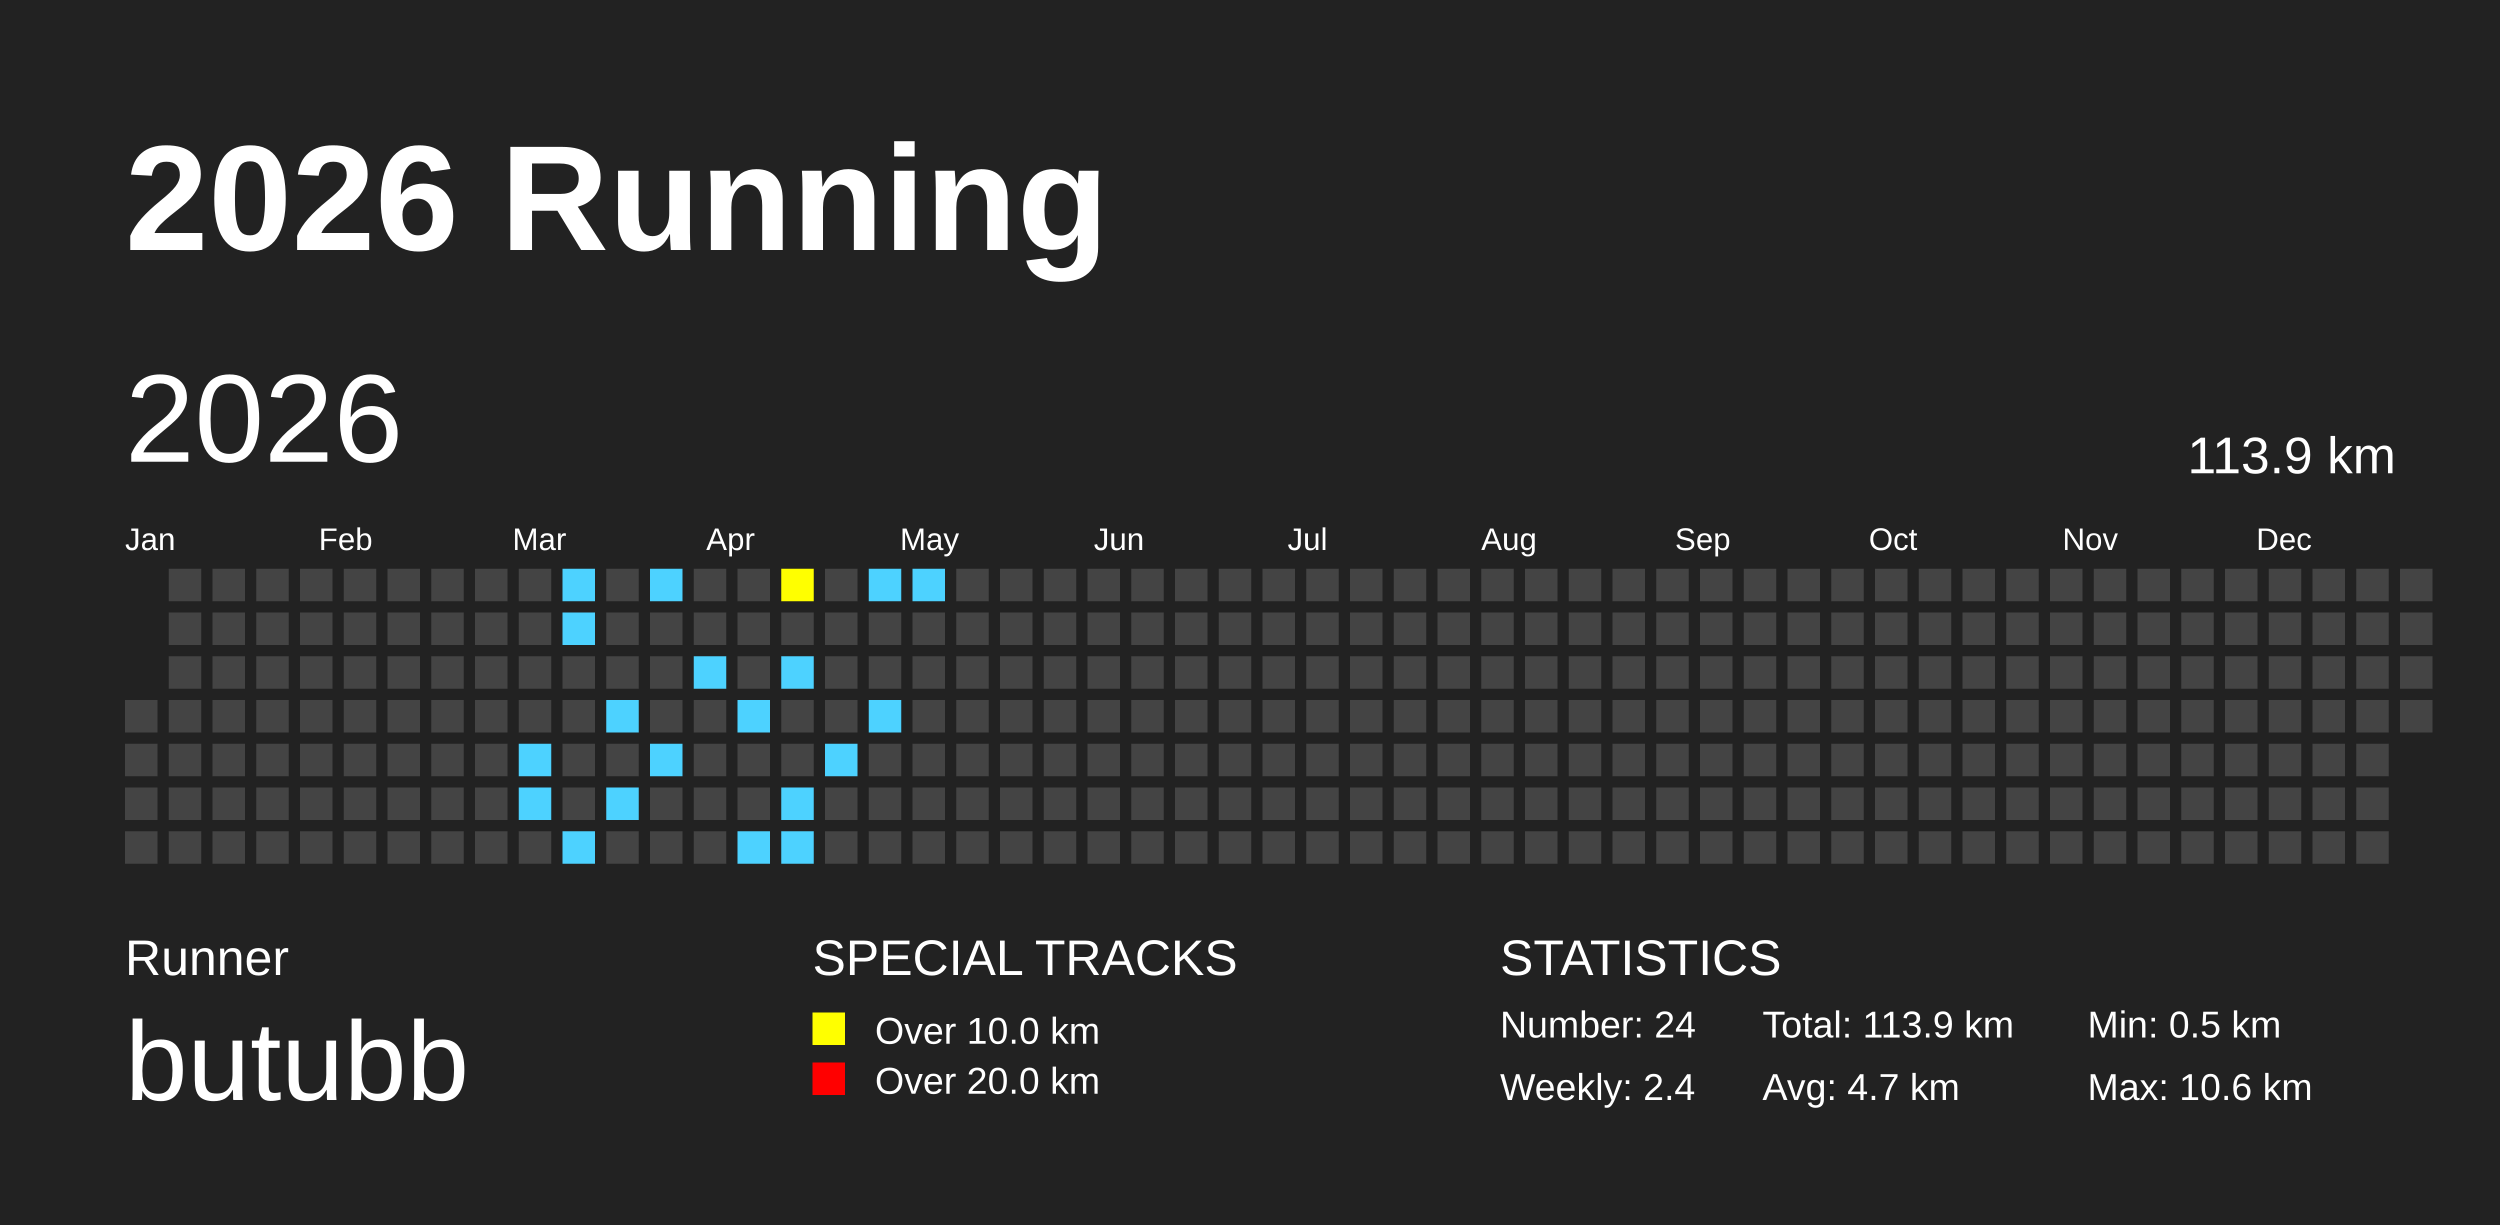
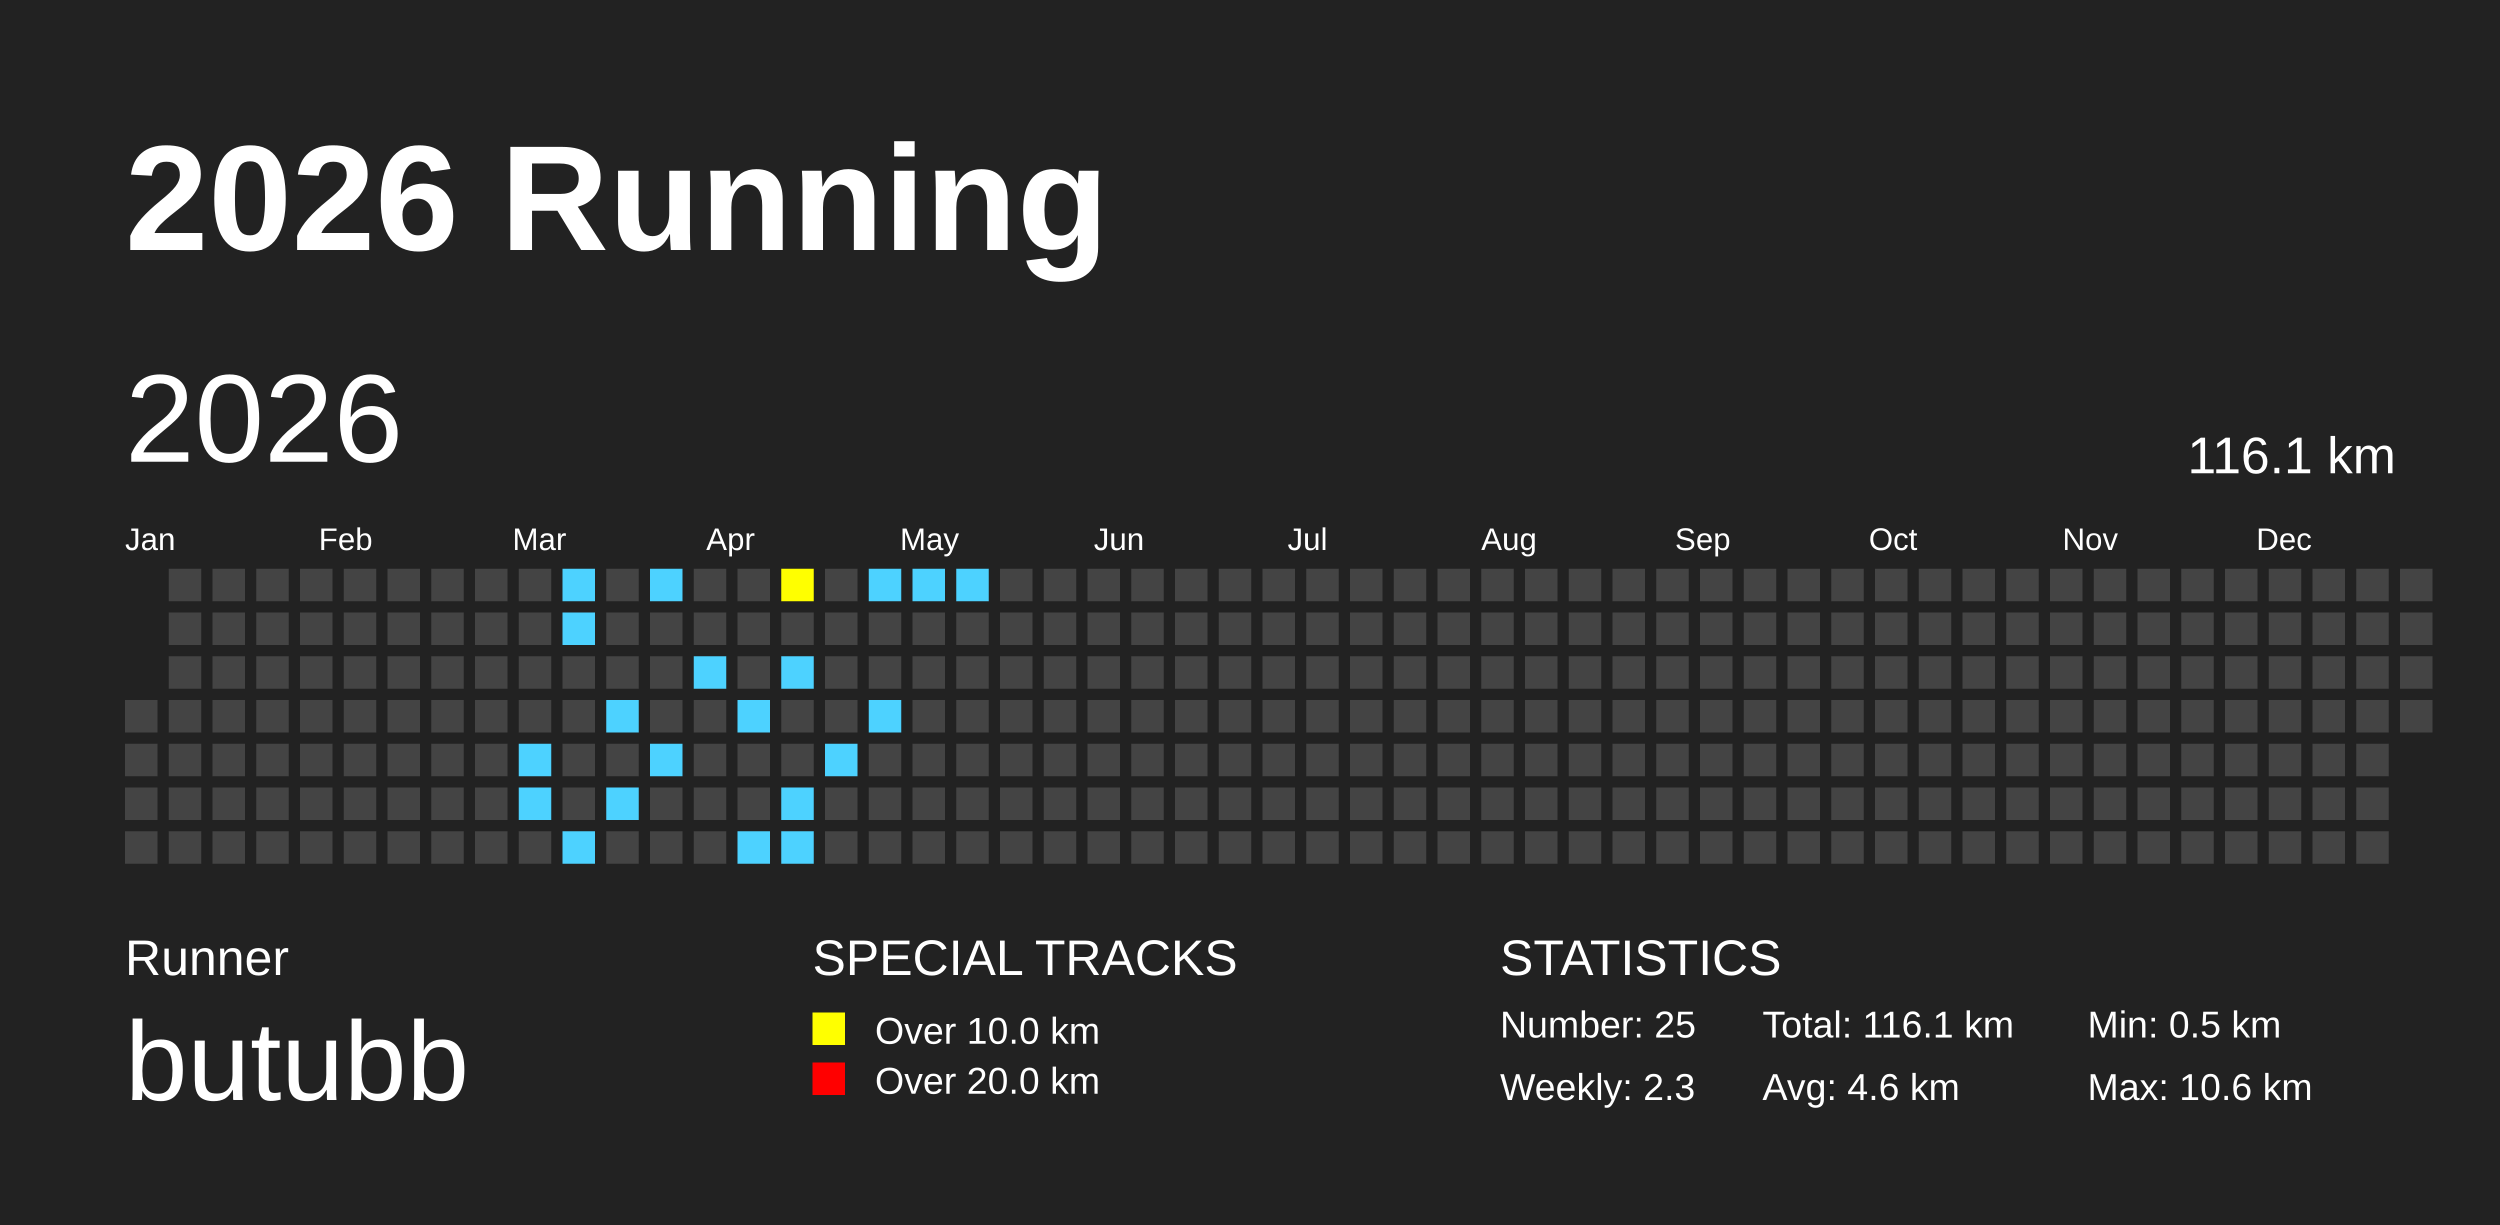
<svg xmlns="http://www.w3.org/2000/svg" baseProfile="full" height="98mm" version="1.1" viewBox="0,0,200,98" width="200mm">
  <defs />
  <rect fill="#222222" height="98" width="200" x="0" y="0" />
  <text fill="#FFFFFF" style="font-size:12px; font-family:Arial; font-weight:bold;" x="10" y="20">2026 Running</text>
  <text fill="#FFFFFF" style="font-size:4px; font-family:Arial" x="10" y="78">Runner</text>
  <text fill="#FFFFFF" style="font-size:9px; font-family:Arial" x="10" y="88">butubb</text>
  <text fill="#FFFFFF" style="font-size:4px; font-family:Arial" x="65" y="78">SPECIAL TRACKS</text>
  <rect fill="yellow" height="2.6" width="2.6" x="65" y="81" />
  <text fill="#FFFFFF" style="font-size:3px; font-family:Arial" x="70" y="83.5">Over 10.0 km</text>
  <rect fill="red" height="2.6" width="2.6" x="65" y="85" />
  <text fill="#FFFFFF" style="font-size:3px; font-family:Arial" x="70" y="87.5">Over 20.0 km</text>
  <text fill="#FFFFFF" style="font-size:4px; font-family:Arial" x="120" y="78">STATISTICS</text>
-   <text fill="#FFFFFF" style="font-size:3px; font-family:Arial" x="120" y="83">Number: 24</text>
-   <text fill="#FFFFFF" style="font-size:3px; font-family:Arial" x="120" y="88">Weekly: 2.4</text>
-   <text fill="#FFFFFF" style="font-size:3px; font-family:Arial" x="141" y="83">Total: 113.9 km</text>
-   <text fill="#FFFFFF" style="font-size:3px; font-family:Arial" x="141" y="88">Avg: 4.7 km</text>
+   <text fill="#FFFFFF" style="font-size:3px; font-family:Arial" x="120" y="83">Number: 25</text>
+   <text fill="#FFFFFF" style="font-size:3px; font-family:Arial" x="120" y="88">Weekly: 2.3</text>
+   <text fill="#FFFFFF" style="font-size:3px; font-family:Arial" x="141" y="83">Total: 116.1 km</text>
+   <text fill="#FFFFFF" style="font-size:3px; font-family:Arial" x="141" y="88">Avg: 4.6 km</text>
  <text fill="#FFFFFF" style="font-size:3px; font-family:Arial" x="167" y="83">Min: 0.5 km</text>
  <text fill="#FFFFFF" style="font-size:3px; font-family:Arial" x="167" y="88">Max: 10.6 km</text>
  <text dominant-baseline="hanging" fill="#FFFFFF" style="font-size:10.0px; font-family:Arial;" x="10" y="30">2026</text>
-   <text dominant-baseline="hanging" fill="#FFFFFF" style="font-size:4.125px; font-family:Arial;" x="175" y="35">113.9 km</text>
+   <text dominant-baseline="hanging" fill="#FFFFFF" style="font-size:4.125px; font-family:Arial;" x="175" y="35">116.1 km</text>
  <text fill="#FFFFFF" style="font-size:2.5px; font-family:Arial" x="10.0" y="44">Jan</text>
  <text fill="#FFFFFF" style="font-size:2.5px; font-family:Arial" x="25.5" y="44">Feb</text>
  <text fill="#FFFFFF" style="font-size:2.5px; font-family:Arial" x="41.0" y="44">Mar</text>
  <text fill="#FFFFFF" style="font-size:2.5px; font-family:Arial" x="56.5" y="44">Apr</text>
  <text fill="#FFFFFF" style="font-size:2.5px; font-family:Arial" x="72.0" y="44">May</text>
  <text fill="#FFFFFF" style="font-size:2.5px; font-family:Arial" x="87.5" y="44">Jun</text>
  <text fill="#FFFFFF" style="font-size:2.5px; font-family:Arial" x="103.0" y="44">Jul</text>
  <text fill="#FFFFFF" style="font-size:2.5px; font-family:Arial" x="118.5" y="44">Aug</text>
  <text fill="#FFFFFF" style="font-size:2.5px; font-family:Arial" x="134.0" y="44">Sep</text>
  <text fill="#FFFFFF" style="font-size:2.5px; font-family:Arial" x="149.5" y="44">Oct</text>
  <text fill="#FFFFFF" style="font-size:2.5px; font-family:Arial" x="165.0" y="44">Nov</text>
  <text fill="#FFFFFF" style="font-size:2.5px; font-family:Arial" x="180.5" y="44">Dec</text>
  <rect fill="#444444" height="2.6" width="2.6" x="10.0" y="56.0" />
  <rect fill="#444444" height="2.6" width="2.6" x="10.0" y="59.5" />
  <rect fill="#444444" height="2.6" width="2.6" x="10.0" y="63.0" />
  <rect fill="#444444" height="2.6" width="2.6" x="10.0" y="66.5" />
  <rect fill="#444444" height="2.6" width="2.6" x="13.5" y="45.5" />
  <rect fill="#444444" height="2.6" width="2.6" x="13.5" y="49.0" />
  <rect fill="#444444" height="2.6" width="2.6" x="13.5" y="52.5" />
  <rect fill="#444444" height="2.6" width="2.6" x="13.5" y="56.0" />
  <rect fill="#444444" height="2.6" width="2.6" x="13.5" y="59.5" />
  <rect fill="#444444" height="2.6" width="2.6" x="13.5" y="63.0" />
  <rect fill="#444444" height="2.6" width="2.6" x="13.5" y="66.5" />
  <rect fill="#444444" height="2.6" width="2.6" x="17.0" y="45.5" />
  <rect fill="#444444" height="2.6" width="2.6" x="17.0" y="49.0" />
  <rect fill="#444444" height="2.6" width="2.6" x="17.0" y="52.5" />
  <rect fill="#444444" height="2.6" width="2.6" x="17.0" y="56.0" />
  <rect fill="#444444" height="2.6" width="2.6" x="17.0" y="59.5" />
  <rect fill="#444444" height="2.6" width="2.6" x="17.0" y="63.0" />
  <rect fill="#444444" height="2.6" width="2.6" x="17.0" y="66.5" />
  <rect fill="#444444" height="2.6" width="2.6" x="20.5" y="45.5" />
  <rect fill="#444444" height="2.6" width="2.6" x="20.5" y="49.0" />
  <rect fill="#444444" height="2.6" width="2.6" x="20.5" y="52.5" />
  <rect fill="#444444" height="2.6" width="2.6" x="20.5" y="56.0" />
  <rect fill="#444444" height="2.6" width="2.6" x="20.5" y="59.5" />
  <rect fill="#444444" height="2.6" width="2.6" x="20.5" y="63.0" />
  <rect fill="#444444" height="2.6" width="2.6" x="20.5" y="66.5" />
  <rect fill="#444444" height="2.6" width="2.6" x="24.0" y="45.5" />
  <rect fill="#444444" height="2.6" width="2.6" x="24.0" y="49.0" />
  <rect fill="#444444" height="2.6" width="2.6" x="24.0" y="52.5" />
  <rect fill="#444444" height="2.6" width="2.6" x="24.0" y="56.0" />
  <rect fill="#444444" height="2.6" width="2.6" x="24.0" y="59.5" />
  <rect fill="#444444" height="2.6" width="2.6" x="24.0" y="63.0" />
  <rect fill="#444444" height="2.6" width="2.6" x="24.0" y="66.5" />
  <rect fill="#444444" height="2.6" width="2.6" x="27.5" y="45.5" />
  <rect fill="#444444" height="2.6" width="2.6" x="27.5" y="49.0" />
  <rect fill="#444444" height="2.6" width="2.6" x="27.5" y="52.5" />
  <rect fill="#444444" height="2.6" width="2.6" x="27.5" y="56.0" />
  <rect fill="#444444" height="2.6" width="2.6" x="27.5" y="59.5" />
  <rect fill="#444444" height="2.6" width="2.6" x="27.5" y="63.0" />
  <rect fill="#444444" height="2.6" width="2.6" x="27.5" y="66.5" />
  <rect fill="#444444" height="2.6" width="2.6" x="31.0" y="45.5" />
  <rect fill="#444444" height="2.6" width="2.6" x="31.0" y="49.0" />
  <rect fill="#444444" height="2.6" width="2.6" x="31.0" y="52.5" />
  <rect fill="#444444" height="2.6" width="2.6" x="31.0" y="56.0" />
  <rect fill="#444444" height="2.6" width="2.6" x="31.0" y="59.5" />
  <rect fill="#444444" height="2.6" width="2.6" x="31.0" y="63.0" />
  <rect fill="#444444" height="2.6" width="2.6" x="31.0" y="66.5" />
  <rect fill="#444444" height="2.6" width="2.6" x="34.5" y="45.5" />
  <rect fill="#444444" height="2.6" width="2.6" x="34.5" y="49.0" />
  <rect fill="#444444" height="2.6" width="2.6" x="34.5" y="52.5" />
  <rect fill="#444444" height="2.6" width="2.6" x="34.5" y="56.0" />
  <rect fill="#444444" height="2.6" width="2.6" x="34.5" y="59.5" />
  <rect fill="#444444" height="2.6" width="2.6" x="34.5" y="63.0" />
  <rect fill="#444444" height="2.6" width="2.6" x="34.5" y="66.5" />
  <rect fill="#444444" height="2.6" width="2.6" x="38.0" y="45.5" />
  <rect fill="#444444" height="2.6" width="2.6" x="38.0" y="49.0" />
  <rect fill="#444444" height="2.6" width="2.6" x="38.0" y="52.5" />
  <rect fill="#444444" height="2.6" width="2.6" x="38.0" y="56.0" />
  <rect fill="#444444" height="2.6" width="2.6" x="38.0" y="59.5" />
  <rect fill="#444444" height="2.6" width="2.6" x="38.0" y="63.0" />
  <rect fill="#444444" height="2.6" width="2.6" x="38.0" y="66.5" />
  <rect fill="#444444" height="2.6" width="2.6" x="41.5" y="45.5" />
  <rect fill="#444444" height="2.6" width="2.6" x="41.5" y="49.0" />
  <rect fill="#444444" height="2.6" width="2.6" x="41.5" y="52.5" />
  <rect fill="#444444" height="2.6" width="2.6" x="41.5" y="56.0" />
  <rect fill="#4DD2FF" height="2.6" width="2.6" x="41.5" y="59.5" />
  <rect fill="#4DD2FF" height="2.6" width="2.6" x="41.5" y="63.0" />
  <rect fill="#444444" height="2.6" width="2.6" x="41.5" y="66.5" />
  <rect fill="#4DD2FF" height="2.6" width="2.6" x="45.0" y="45.5" />
  <rect fill="#4DD2FF" height="2.6" width="2.6" x="45.0" y="49.0" />
  <rect fill="#444444" height="2.6" width="2.6" x="45.0" y="52.5" />
  <rect fill="#444444" height="2.6" width="2.6" x="45.0" y="56.0" />
  <rect fill="#444444" height="2.6" width="2.6" x="45.0" y="59.5" />
  <rect fill="#444444" height="2.6" width="2.6" x="45.0" y="63.0" />
  <rect fill="#4DD2FF" height="2.6" width="2.6" x="45.0" y="66.5" />
  <rect fill="#444444" height="2.6" width="2.6" x="48.5" y="45.5" />
  <rect fill="#444444" height="2.6" width="2.6" x="48.5" y="49.0" />
  <rect fill="#444444" height="2.6" width="2.6" x="48.5" y="52.5" />
  <rect fill="#4DD2FF" height="2.6" width="2.6" x="48.5" y="56.0" />
  <rect fill="#444444" height="2.6" width="2.6" x="48.5" y="59.5" />
  <rect fill="#4DD2FF" height="2.6" width="2.6" x="48.5" y="63.0" />
  <rect fill="#444444" height="2.6" width="2.6" x="48.5" y="66.5" />
  <rect fill="#4DD2FF" height="2.6" width="2.6" x="52.0" y="45.5" />
  <rect fill="#444444" height="2.6" width="2.6" x="52.0" y="49.0" />
  <rect fill="#444444" height="2.6" width="2.6" x="52.0" y="52.5" />
  <rect fill="#444444" height="2.6" width="2.6" x="52.0" y="56.0" />
  <rect fill="#4DD2FF" height="2.6" width="2.6" x="52.0" y="59.5" />
  <rect fill="#444444" height="2.6" width="2.6" x="52.0" y="63.0" />
  <rect fill="#444444" height="2.6" width="2.6" x="52.0" y="66.5" />
  <rect fill="#444444" height="2.6" width="2.6" x="55.5" y="45.5" />
  <rect fill="#444444" height="2.6" width="2.6" x="55.5" y="49.0" />
  <rect fill="#4DD2FF" height="2.6" width="2.6" x="55.5" y="52.5" />
  <rect fill="#444444" height="2.6" width="2.6" x="55.5" y="56.0" />
  <rect fill="#444444" height="2.6" width="2.6" x="55.5" y="59.5" />
  <rect fill="#444444" height="2.6" width="2.6" x="55.5" y="63.0" />
  <rect fill="#444444" height="2.6" width="2.6" x="55.5" y="66.5" />
  <rect fill="#444444" height="2.6" width="2.6" x="59.0" y="45.5" />
  <rect fill="#444444" height="2.6" width="2.6" x="59.0" y="49.0" />
  <rect fill="#444444" height="2.6" width="2.6" x="59.0" y="52.5" />
  <rect fill="#4DD2FF" height="2.6" width="2.6" x="59.0" y="56.0" />
  <rect fill="#444444" height="2.6" width="2.6" x="59.0" y="59.5" />
  <rect fill="#444444" height="2.6" width="2.6" x="59.0" y="63.0" />
  <rect fill="#4DD2FF" height="2.6" width="2.6" x="59.0" y="66.5" />
  <rect fill="yellow" height="2.6" width="2.6" x="62.5" y="45.5" />
  <rect fill="#444444" height="2.6" width="2.6" x="62.5" y="49.0" />
  <rect fill="#4DD2FF" height="2.6" width="2.6" x="62.5" y="52.5" />
  <rect fill="#444444" height="2.6" width="2.6" x="62.5" y="56.0" />
  <rect fill="#444444" height="2.6" width="2.6" x="62.5" y="59.5" />
  <rect fill="#4DD2FF" height="2.6" width="2.6" x="62.5" y="63.0" />
  <rect fill="#4DD2FF" height="2.6" width="2.6" x="62.5" y="66.5" />
  <rect fill="#444444" height="2.6" width="2.6" x="66.0" y="45.5" />
  <rect fill="#444444" height="2.6" width="2.6" x="66.0" y="49.0" />
  <rect fill="#444444" height="2.6" width="2.6" x="66.0" y="52.5" />
  <rect fill="#444444" height="2.6" width="2.6" x="66.0" y="56.0" />
  <rect fill="#4DD2FF" height="2.6" width="2.6" x="66.0" y="59.5" />
  <rect fill="#444444" height="2.6" width="2.6" x="66.0" y="63.0" />
  <rect fill="#444444" height="2.6" width="2.6" x="66.0" y="66.5" />
  <rect fill="#4DD2FF" height="2.6" width="2.6" x="69.5" y="45.5" />
  <rect fill="#444444" height="2.6" width="2.6" x="69.5" y="49.0" />
  <rect fill="#444444" height="2.6" width="2.6" x="69.5" y="52.5" />
  <rect fill="#4DD2FF" height="2.6" width="2.6" x="69.5" y="56.0" />
  <rect fill="#444444" height="2.6" width="2.6" x="69.5" y="59.5" />
  <rect fill="#444444" height="2.6" width="2.6" x="69.5" y="63.0" />
  <rect fill="#444444" height="2.6" width="2.6" x="69.5" y="66.5" />
  <rect fill="#4DD2FF" height="2.6" width="2.6" x="73.0" y="45.5" />
  <rect fill="#444444" height="2.6" width="2.6" x="73.0" y="49.0" />
  <rect fill="#444444" height="2.6" width="2.6" x="73.0" y="52.5" />
  <rect fill="#444444" height="2.6" width="2.6" x="73.0" y="56.0" />
  <rect fill="#444444" height="2.6" width="2.6" x="73.0" y="59.5" />
  <rect fill="#444444" height="2.6" width="2.6" x="73.0" y="63.0" />
  <rect fill="#444444" height="2.6" width="2.6" x="73.0" y="66.5" />
-   <rect fill="#444444" height="2.6" width="2.6" x="76.5" y="45.5" />
+   <rect fill="#4DD2FF" height="2.6" width="2.6" x="76.5" y="45.5" />
  <rect fill="#444444" height="2.6" width="2.6" x="76.5" y="49.0" />
  <rect fill="#444444" height="2.6" width="2.6" x="76.5" y="52.5" />
  <rect fill="#444444" height="2.6" width="2.6" x="76.5" y="56.0" />
  <rect fill="#444444" height="2.6" width="2.6" x="76.5" y="59.5" />
  <rect fill="#444444" height="2.6" width="2.6" x="76.5" y="63.0" />
  <rect fill="#444444" height="2.6" width="2.6" x="76.5" y="66.5" />
  <rect fill="#444444" height="2.6" width="2.6" x="80.0" y="45.5" />
  <rect fill="#444444" height="2.6" width="2.6" x="80.0" y="49.0" />
  <rect fill="#444444" height="2.6" width="2.6" x="80.0" y="52.5" />
  <rect fill="#444444" height="2.6" width="2.6" x="80.0" y="56.0" />
  <rect fill="#444444" height="2.6" width="2.6" x="80.0" y="59.5" />
  <rect fill="#444444" height="2.6" width="2.6" x="80.0" y="63.0" />
  <rect fill="#444444" height="2.6" width="2.6" x="80.0" y="66.5" />
  <rect fill="#444444" height="2.6" width="2.6" x="83.5" y="45.5" />
  <rect fill="#444444" height="2.6" width="2.6" x="83.5" y="49.0" />
  <rect fill="#444444" height="2.6" width="2.6" x="83.5" y="52.5" />
  <rect fill="#444444" height="2.6" width="2.6" x="83.5" y="56.0" />
  <rect fill="#444444" height="2.6" width="2.6" x="83.5" y="59.5" />
  <rect fill="#444444" height="2.6" width="2.6" x="83.5" y="63.0" />
  <rect fill="#444444" height="2.6" width="2.6" x="83.5" y="66.5" />
  <rect fill="#444444" height="2.6" width="2.6" x="87.0" y="45.5" />
  <rect fill="#444444" height="2.6" width="2.6" x="87.0" y="49.0" />
  <rect fill="#444444" height="2.6" width="2.6" x="87.0" y="52.5" />
  <rect fill="#444444" height="2.6" width="2.6" x="87.0" y="56.0" />
  <rect fill="#444444" height="2.6" width="2.6" x="87.0" y="59.5" />
  <rect fill="#444444" height="2.6" width="2.6" x="87.0" y="63.0" />
  <rect fill="#444444" height="2.6" width="2.6" x="87.0" y="66.5" />
  <rect fill="#444444" height="2.6" width="2.6" x="90.5" y="45.5" />
  <rect fill="#444444" height="2.6" width="2.6" x="90.5" y="49.0" />
  <rect fill="#444444" height="2.6" width="2.6" x="90.5" y="52.5" />
  <rect fill="#444444" height="2.6" width="2.6" x="90.5" y="56.0" />
  <rect fill="#444444" height="2.6" width="2.6" x="90.5" y="59.5" />
  <rect fill="#444444" height="2.6" width="2.6" x="90.5" y="63.0" />
  <rect fill="#444444" height="2.6" width="2.6" x="90.5" y="66.5" />
  <rect fill="#444444" height="2.6" width="2.6" x="94.0" y="45.5" />
  <rect fill="#444444" height="2.6" width="2.6" x="94.0" y="49.0" />
  <rect fill="#444444" height="2.6" width="2.6" x="94.0" y="52.5" />
  <rect fill="#444444" height="2.6" width="2.6" x="94.0" y="56.0" />
  <rect fill="#444444" height="2.6" width="2.6" x="94.0" y="59.5" />
  <rect fill="#444444" height="2.6" width="2.6" x="94.0" y="63.0" />
  <rect fill="#444444" height="2.6" width="2.6" x="94.0" y="66.5" />
  <rect fill="#444444" height="2.6" width="2.6" x="97.5" y="45.5" />
  <rect fill="#444444" height="2.6" width="2.6" x="97.5" y="49.0" />
  <rect fill="#444444" height="2.6" width="2.6" x="97.5" y="52.5" />
  <rect fill="#444444" height="2.6" width="2.6" x="97.5" y="56.0" />
  <rect fill="#444444" height="2.6" width="2.6" x="97.5" y="59.5" />
  <rect fill="#444444" height="2.6" width="2.6" x="97.5" y="63.0" />
  <rect fill="#444444" height="2.6" width="2.6" x="97.5" y="66.5" />
  <rect fill="#444444" height="2.6" width="2.6" x="101.0" y="45.5" />
  <rect fill="#444444" height="2.6" width="2.6" x="101.0" y="49.0" />
  <rect fill="#444444" height="2.6" width="2.6" x="101.0" y="52.5" />
  <rect fill="#444444" height="2.6" width="2.6" x="101.0" y="56.0" />
  <rect fill="#444444" height="2.6" width="2.6" x="101.0" y="59.5" />
  <rect fill="#444444" height="2.6" width="2.6" x="101.0" y="63.0" />
  <rect fill="#444444" height="2.6" width="2.6" x="101.0" y="66.5" />
  <rect fill="#444444" height="2.6" width="2.6" x="104.5" y="45.5" />
  <rect fill="#444444" height="2.6" width="2.6" x="104.5" y="49.0" />
  <rect fill="#444444" height="2.6" width="2.6" x="104.5" y="52.5" />
  <rect fill="#444444" height="2.6" width="2.6" x="104.5" y="56.0" />
  <rect fill="#444444" height="2.6" width="2.6" x="104.5" y="59.5" />
  <rect fill="#444444" height="2.6" width="2.6" x="104.5" y="63.0" />
  <rect fill="#444444" height="2.6" width="2.6" x="104.5" y="66.5" />
  <rect fill="#444444" height="2.6" width="2.6" x="108.0" y="45.5" />
  <rect fill="#444444" height="2.6" width="2.6" x="108.0" y="49.0" />
  <rect fill="#444444" height="2.6" width="2.6" x="108.0" y="52.5" />
  <rect fill="#444444" height="2.6" width="2.6" x="108.0" y="56.0" />
  <rect fill="#444444" height="2.6" width="2.6" x="108.0" y="59.5" />
  <rect fill="#444444" height="2.6" width="2.6" x="108.0" y="63.0" />
  <rect fill="#444444" height="2.6" width="2.6" x="108.0" y="66.5" />
  <rect fill="#444444" height="2.6" width="2.6" x="111.5" y="45.5" />
  <rect fill="#444444" height="2.6" width="2.6" x="111.5" y="49.0" />
  <rect fill="#444444" height="2.6" width="2.6" x="111.5" y="52.5" />
  <rect fill="#444444" height="2.6" width="2.6" x="111.5" y="56.0" />
  <rect fill="#444444" height="2.6" width="2.6" x="111.5" y="59.5" />
  <rect fill="#444444" height="2.6" width="2.6" x="111.5" y="63.0" />
  <rect fill="#444444" height="2.6" width="2.6" x="111.5" y="66.5" />
  <rect fill="#444444" height="2.6" width="2.6" x="115.0" y="45.5" />
  <rect fill="#444444" height="2.6" width="2.6" x="115.0" y="49.0" />
  <rect fill="#444444" height="2.6" width="2.6" x="115.0" y="52.5" />
  <rect fill="#444444" height="2.6" width="2.6" x="115.0" y="56.0" />
  <rect fill="#444444" height="2.6" width="2.6" x="115.0" y="59.5" />
  <rect fill="#444444" height="2.6" width="2.6" x="115.0" y="63.0" />
  <rect fill="#444444" height="2.6" width="2.6" x="115.0" y="66.5" />
  <rect fill="#444444" height="2.6" width="2.6" x="118.5" y="45.5" />
  <rect fill="#444444" height="2.6" width="2.6" x="118.5" y="49.0" />
  <rect fill="#444444" height="2.6" width="2.6" x="118.5" y="52.5" />
  <rect fill="#444444" height="2.6" width="2.6" x="118.5" y="56.0" />
  <rect fill="#444444" height="2.6" width="2.6" x="118.5" y="59.5" />
  <rect fill="#444444" height="2.6" width="2.6" x="118.5" y="63.0" />
  <rect fill="#444444" height="2.6" width="2.6" x="118.5" y="66.5" />
  <rect fill="#444444" height="2.6" width="2.6" x="122.0" y="45.5" />
  <rect fill="#444444" height="2.6" width="2.6" x="122.0" y="49.0" />
  <rect fill="#444444" height="2.6" width="2.6" x="122.0" y="52.5" />
  <rect fill="#444444" height="2.6" width="2.6" x="122.0" y="56.0" />
  <rect fill="#444444" height="2.6" width="2.6" x="122.0" y="59.5" />
  <rect fill="#444444" height="2.6" width="2.6" x="122.0" y="63.0" />
  <rect fill="#444444" height="2.6" width="2.6" x="122.0" y="66.5" />
  <rect fill="#444444" height="2.6" width="2.6" x="125.5" y="45.5" />
  <rect fill="#444444" height="2.6" width="2.6" x="125.5" y="49.0" />
  <rect fill="#444444" height="2.6" width="2.6" x="125.5" y="52.5" />
  <rect fill="#444444" height="2.6" width="2.6" x="125.5" y="56.0" />
  <rect fill="#444444" height="2.6" width="2.6" x="125.5" y="59.5" />
  <rect fill="#444444" height="2.6" width="2.6" x="125.5" y="63.0" />
  <rect fill="#444444" height="2.6" width="2.6" x="125.5" y="66.5" />
  <rect fill="#444444" height="2.6" width="2.6" x="129.0" y="45.5" />
  <rect fill="#444444" height="2.6" width="2.6" x="129.0" y="49.0" />
  <rect fill="#444444" height="2.6" width="2.6" x="129.0" y="52.5" />
  <rect fill="#444444" height="2.6" width="2.6" x="129.0" y="56.0" />
  <rect fill="#444444" height="2.6" width="2.6" x="129.0" y="59.5" />
  <rect fill="#444444" height="2.6" width="2.6" x="129.0" y="63.0" />
  <rect fill="#444444" height="2.6" width="2.6" x="129.0" y="66.5" />
  <rect fill="#444444" height="2.6" width="2.6" x="132.5" y="45.5" />
  <rect fill="#444444" height="2.6" width="2.6" x="132.5" y="49.0" />
  <rect fill="#444444" height="2.6" width="2.6" x="132.5" y="52.5" />
  <rect fill="#444444" height="2.6" width="2.6" x="132.5" y="56.0" />
  <rect fill="#444444" height="2.6" width="2.6" x="132.5" y="59.5" />
  <rect fill="#444444" height="2.6" width="2.6" x="132.5" y="63.0" />
  <rect fill="#444444" height="2.6" width="2.6" x="132.5" y="66.5" />
  <rect fill="#444444" height="2.6" width="2.6" x="136.0" y="45.5" />
  <rect fill="#444444" height="2.6" width="2.6" x="136.0" y="49.0" />
  <rect fill="#444444" height="2.6" width="2.6" x="136.0" y="52.5" />
  <rect fill="#444444" height="2.6" width="2.6" x="136.0" y="56.0" />
  <rect fill="#444444" height="2.6" width="2.6" x="136.0" y="59.5" />
  <rect fill="#444444" height="2.6" width="2.6" x="136.0" y="63.0" />
  <rect fill="#444444" height="2.6" width="2.6" x="136.0" y="66.5" />
  <rect fill="#444444" height="2.6" width="2.6" x="139.5" y="45.5" />
  <rect fill="#444444" height="2.6" width="2.6" x="139.5" y="49.0" />
  <rect fill="#444444" height="2.6" width="2.6" x="139.5" y="52.5" />
  <rect fill="#444444" height="2.6" width="2.6" x="139.5" y="56.0" />
  <rect fill="#444444" height="2.6" width="2.6" x="139.5" y="59.5" />
  <rect fill="#444444" height="2.6" width="2.6" x="139.5" y="63.0" />
  <rect fill="#444444" height="2.6" width="2.6" x="139.5" y="66.5" />
  <rect fill="#444444" height="2.6" width="2.6" x="143.0" y="45.5" />
  <rect fill="#444444" height="2.6" width="2.6" x="143.0" y="49.0" />
  <rect fill="#444444" height="2.6" width="2.6" x="143.0" y="52.5" />
  <rect fill="#444444" height="2.6" width="2.6" x="143.0" y="56.0" />
  <rect fill="#444444" height="2.6" width="2.6" x="143.0" y="59.5" />
  <rect fill="#444444" height="2.6" width="2.6" x="143.0" y="63.0" />
  <rect fill="#444444" height="2.6" width="2.6" x="143.0" y="66.5" />
  <rect fill="#444444" height="2.6" width="2.6" x="146.5" y="45.5" />
  <rect fill="#444444" height="2.6" width="2.6" x="146.5" y="49.0" />
  <rect fill="#444444" height="2.6" width="2.6" x="146.5" y="52.5" />
  <rect fill="#444444" height="2.6" width="2.6" x="146.5" y="56.0" />
  <rect fill="#444444" height="2.6" width="2.6" x="146.5" y="59.5" />
  <rect fill="#444444" height="2.6" width="2.6" x="146.5" y="63.0" />
  <rect fill="#444444" height="2.6" width="2.6" x="146.5" y="66.5" />
  <rect fill="#444444" height="2.6" width="2.6" x="150.0" y="45.5" />
  <rect fill="#444444" height="2.6" width="2.6" x="150.0" y="49.0" />
  <rect fill="#444444" height="2.6" width="2.6" x="150.0" y="52.5" />
  <rect fill="#444444" height="2.6" width="2.6" x="150.0" y="56.0" />
  <rect fill="#444444" height="2.6" width="2.6" x="150.0" y="59.5" />
  <rect fill="#444444" height="2.6" width="2.6" x="150.0" y="63.0" />
  <rect fill="#444444" height="2.6" width="2.6" x="150.0" y="66.5" />
  <rect fill="#444444" height="2.6" width="2.6" x="153.5" y="45.5" />
  <rect fill="#444444" height="2.6" width="2.6" x="153.5" y="49.0" />
  <rect fill="#444444" height="2.6" width="2.6" x="153.5" y="52.5" />
  <rect fill="#444444" height="2.6" width="2.6" x="153.5" y="56.0" />
  <rect fill="#444444" height="2.6" width="2.6" x="153.5" y="59.5" />
  <rect fill="#444444" height="2.6" width="2.6" x="153.5" y="63.0" />
  <rect fill="#444444" height="2.6" width="2.6" x="153.5" y="66.5" />
  <rect fill="#444444" height="2.6" width="2.6" x="157.0" y="45.5" />
  <rect fill="#444444" height="2.6" width="2.6" x="157.0" y="49.0" />
  <rect fill="#444444" height="2.6" width="2.6" x="157.0" y="52.5" />
  <rect fill="#444444" height="2.6" width="2.6" x="157.0" y="56.0" />
  <rect fill="#444444" height="2.6" width="2.6" x="157.0" y="59.5" />
  <rect fill="#444444" height="2.6" width="2.6" x="157.0" y="63.0" />
  <rect fill="#444444" height="2.6" width="2.6" x="157.0" y="66.5" />
  <rect fill="#444444" height="2.6" width="2.6" x="160.5" y="45.5" />
  <rect fill="#444444" height="2.6" width="2.6" x="160.5" y="49.0" />
  <rect fill="#444444" height="2.6" width="2.6" x="160.5" y="52.5" />
  <rect fill="#444444" height="2.6" width="2.6" x="160.5" y="56.0" />
  <rect fill="#444444" height="2.6" width="2.6" x="160.5" y="59.5" />
  <rect fill="#444444" height="2.6" width="2.6" x="160.5" y="63.0" />
  <rect fill="#444444" height="2.6" width="2.6" x="160.5" y="66.5" />
  <rect fill="#444444" height="2.6" width="2.6" x="164.0" y="45.5" />
  <rect fill="#444444" height="2.6" width="2.6" x="164.0" y="49.0" />
  <rect fill="#444444" height="2.6" width="2.6" x="164.0" y="52.5" />
  <rect fill="#444444" height="2.6" width="2.6" x="164.0" y="56.0" />
  <rect fill="#444444" height="2.6" width="2.6" x="164.0" y="59.5" />
  <rect fill="#444444" height="2.6" width="2.6" x="164.0" y="63.0" />
  <rect fill="#444444" height="2.6" width="2.6" x="164.0" y="66.5" />
  <rect fill="#444444" height="2.6" width="2.6" x="167.5" y="45.5" />
  <rect fill="#444444" height="2.6" width="2.6" x="167.5" y="49.0" />
  <rect fill="#444444" height="2.6" width="2.6" x="167.5" y="52.5" />
  <rect fill="#444444" height="2.6" width="2.6" x="167.5" y="56.0" />
  <rect fill="#444444" height="2.6" width="2.6" x="167.5" y="59.5" />
  <rect fill="#444444" height="2.6" width="2.6" x="167.5" y="63.0" />
  <rect fill="#444444" height="2.6" width="2.6" x="167.5" y="66.5" />
  <rect fill="#444444" height="2.6" width="2.6" x="171.0" y="45.5" />
  <rect fill="#444444" height="2.6" width="2.6" x="171.0" y="49.0" />
  <rect fill="#444444" height="2.6" width="2.6" x="171.0" y="52.5" />
  <rect fill="#444444" height="2.6" width="2.6" x="171.0" y="56.0" />
  <rect fill="#444444" height="2.6" width="2.6" x="171.0" y="59.5" />
  <rect fill="#444444" height="2.6" width="2.6" x="171.0" y="63.0" />
  <rect fill="#444444" height="2.6" width="2.6" x="171.0" y="66.5" />
  <rect fill="#444444" height="2.6" width="2.6" x="174.5" y="45.5" />
  <rect fill="#444444" height="2.6" width="2.6" x="174.5" y="49.0" />
  <rect fill="#444444" height="2.6" width="2.6" x="174.5" y="52.5" />
  <rect fill="#444444" height="2.6" width="2.6" x="174.5" y="56.0" />
  <rect fill="#444444" height="2.6" width="2.6" x="174.5" y="59.5" />
  <rect fill="#444444" height="2.6" width="2.6" x="174.5" y="63.0" />
  <rect fill="#444444" height="2.6" width="2.6" x="174.5" y="66.5" />
  <rect fill="#444444" height="2.6" width="2.6" x="178.0" y="45.5" />
  <rect fill="#444444" height="2.6" width="2.6" x="178.0" y="49.0" />
  <rect fill="#444444" height="2.6" width="2.6" x="178.0" y="52.5" />
  <rect fill="#444444" height="2.6" width="2.6" x="178.0" y="56.0" />
  <rect fill="#444444" height="2.6" width="2.6" x="178.0" y="59.5" />
  <rect fill="#444444" height="2.6" width="2.6" x="178.0" y="63.0" />
  <rect fill="#444444" height="2.6" width="2.6" x="178.0" y="66.5" />
  <rect fill="#444444" height="2.6" width="2.6" x="181.5" y="45.5" />
  <rect fill="#444444" height="2.6" width="2.6" x="181.5" y="49.0" />
  <rect fill="#444444" height="2.6" width="2.6" x="181.5" y="52.5" />
  <rect fill="#444444" height="2.6" width="2.6" x="181.5" y="56.0" />
  <rect fill="#444444" height="2.6" width="2.6" x="181.5" y="59.5" />
  <rect fill="#444444" height="2.6" width="2.6" x="181.5" y="63.0" />
  <rect fill="#444444" height="2.6" width="2.6" x="181.5" y="66.5" />
  <rect fill="#444444" height="2.6" width="2.6" x="185.0" y="45.5" />
  <rect fill="#444444" height="2.6" width="2.6" x="185.0" y="49.0" />
  <rect fill="#444444" height="2.6" width="2.6" x="185.0" y="52.5" />
  <rect fill="#444444" height="2.6" width="2.6" x="185.0" y="56.0" />
  <rect fill="#444444" height="2.6" width="2.6" x="185.0" y="59.5" />
  <rect fill="#444444" height="2.6" width="2.6" x="185.0" y="63.0" />
  <rect fill="#444444" height="2.6" width="2.6" x="185.0" y="66.5" />
  <rect fill="#444444" height="2.6" width="2.6" x="188.5" y="45.5" />
  <rect fill="#444444" height="2.6" width="2.6" x="188.5" y="49.0" />
  <rect fill="#444444" height="2.6" width="2.6" x="188.5" y="52.5" />
  <rect fill="#444444" height="2.6" width="2.6" x="188.5" y="56.0" />
  <rect fill="#444444" height="2.6" width="2.6" x="188.5" y="59.5" />
  <rect fill="#444444" height="2.6" width="2.6" x="188.5" y="63.0" />
  <rect fill="#444444" height="2.6" width="2.6" x="188.5" y="66.5" />
  <rect fill="#444444" height="2.6" width="2.6" x="192.0" y="45.5" />
  <rect fill="#444444" height="2.6" width="2.6" x="192.0" y="49.0" />
  <rect fill="#444444" height="2.6" width="2.6" x="192.0" y="52.5" />
  <rect fill="#444444" height="2.6" width="2.6" x="192.0" y="56.0" />
</svg>
